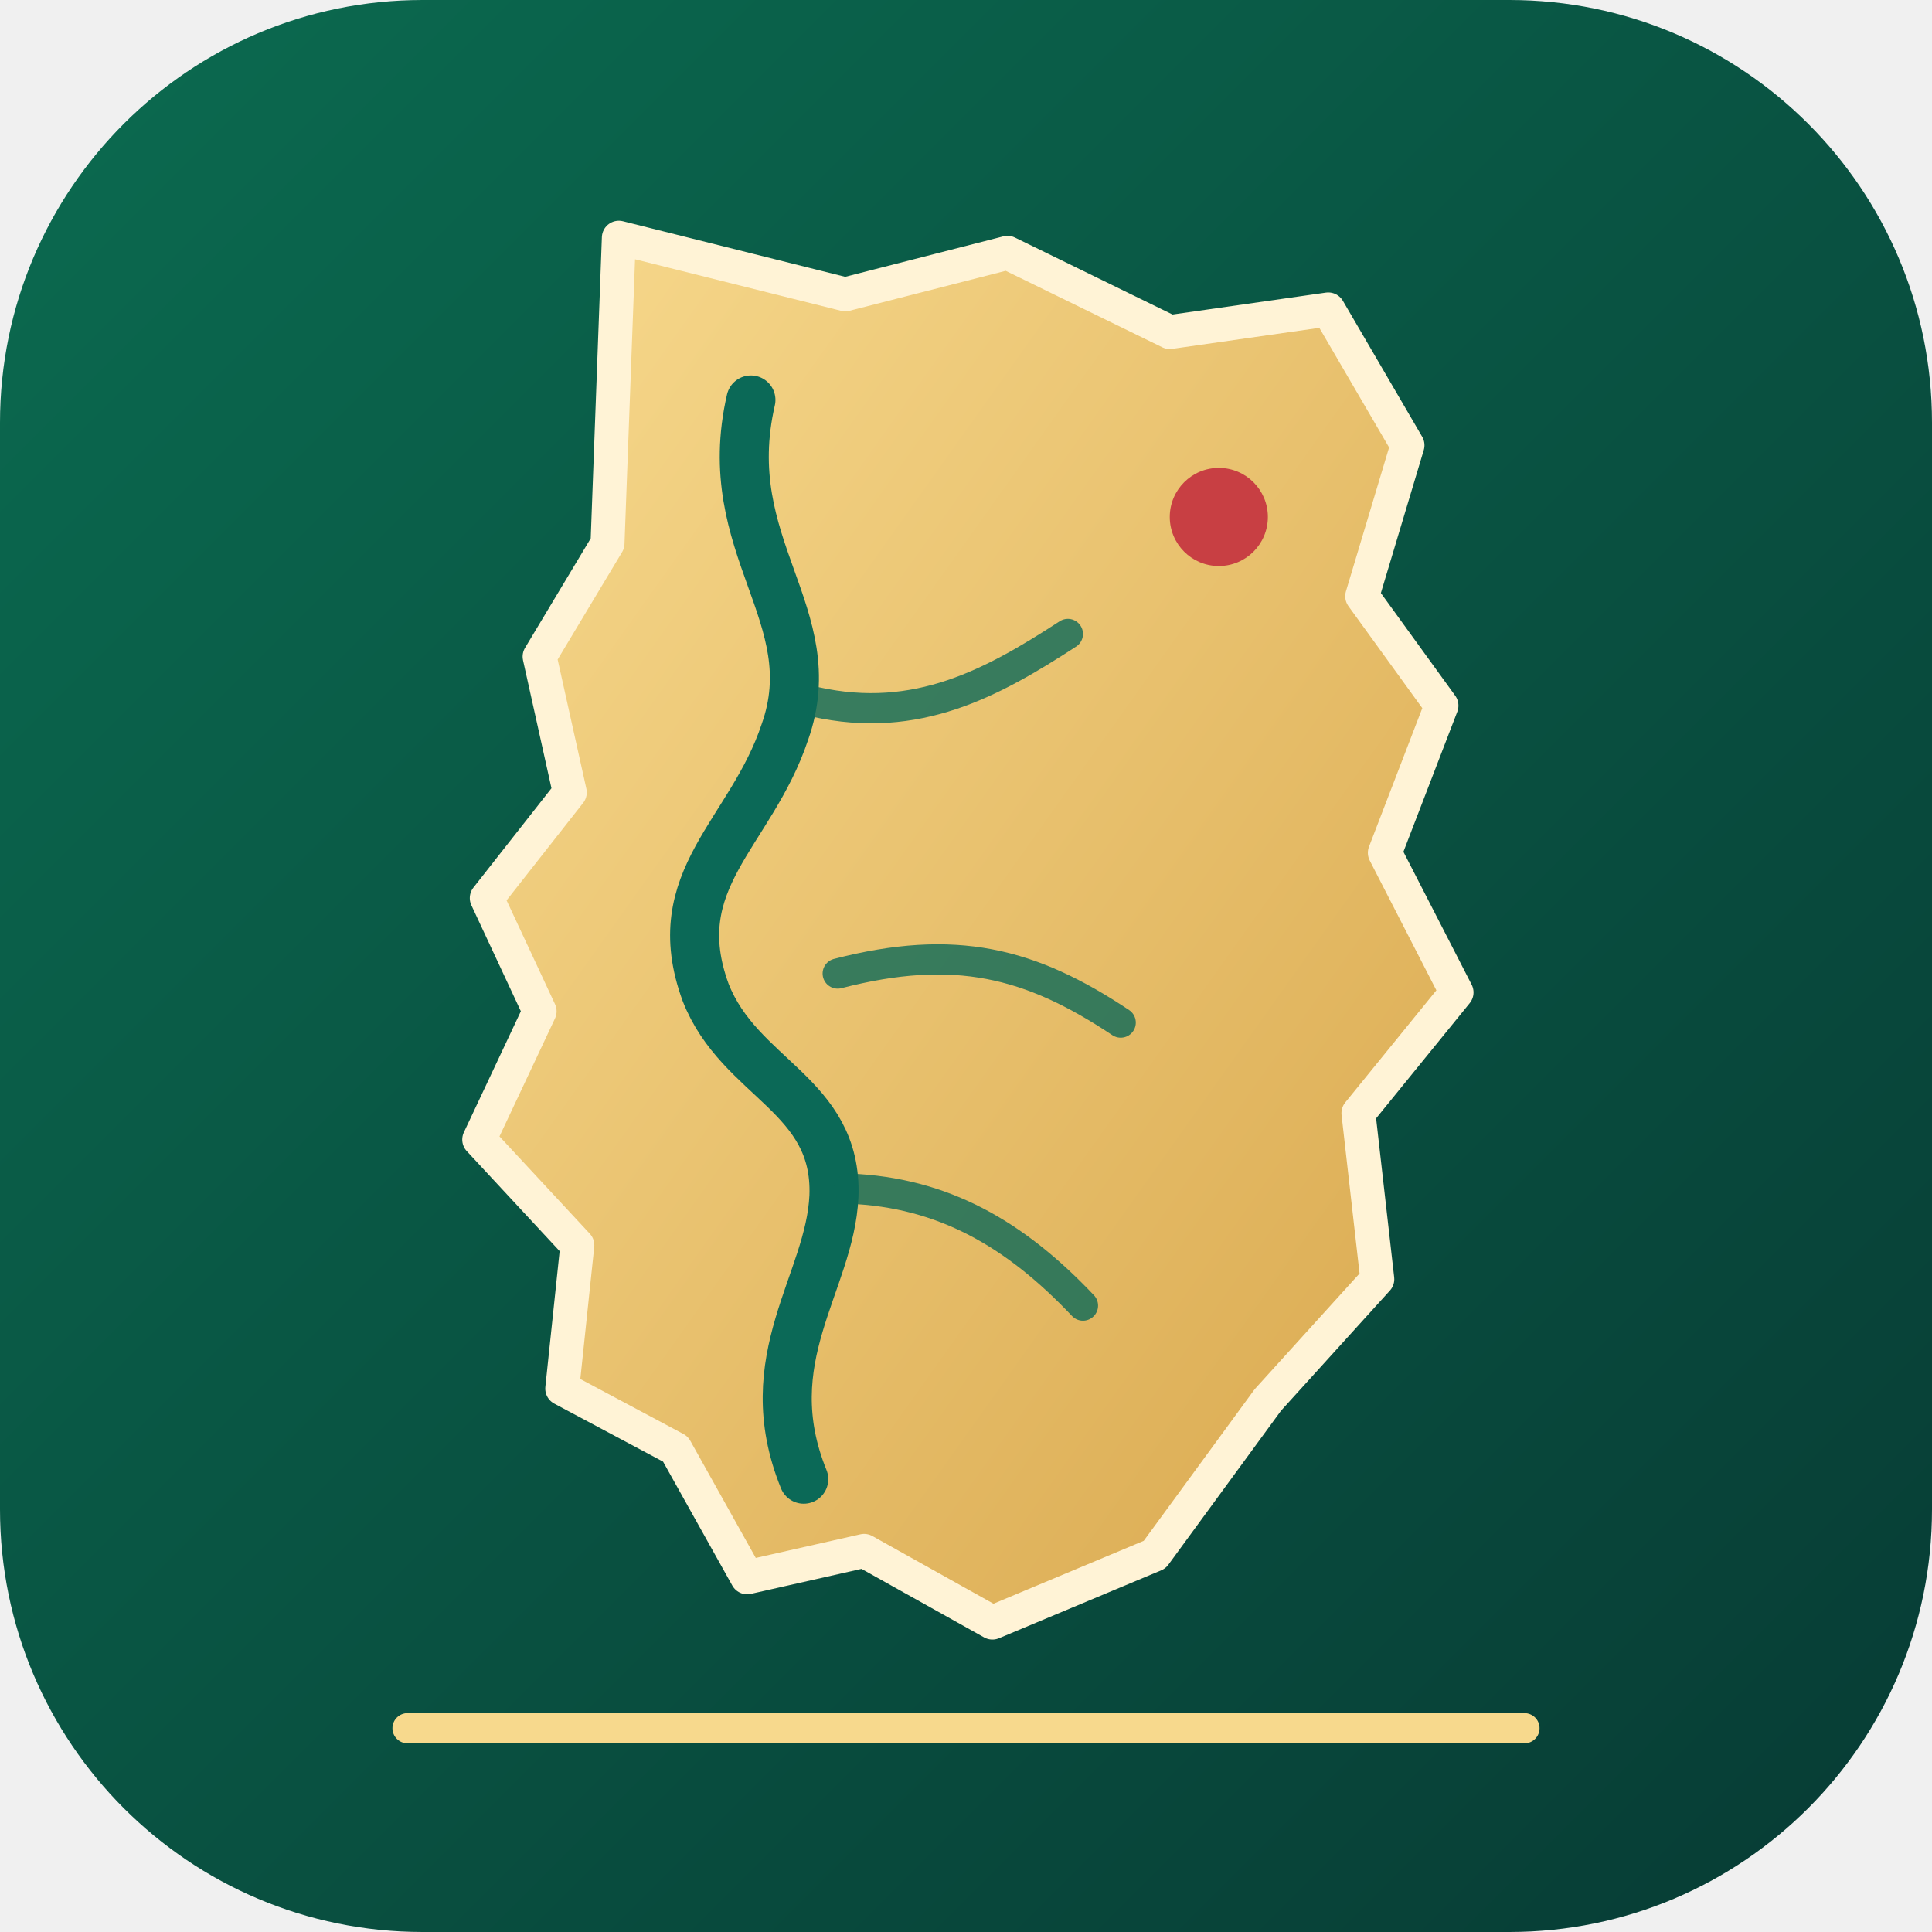
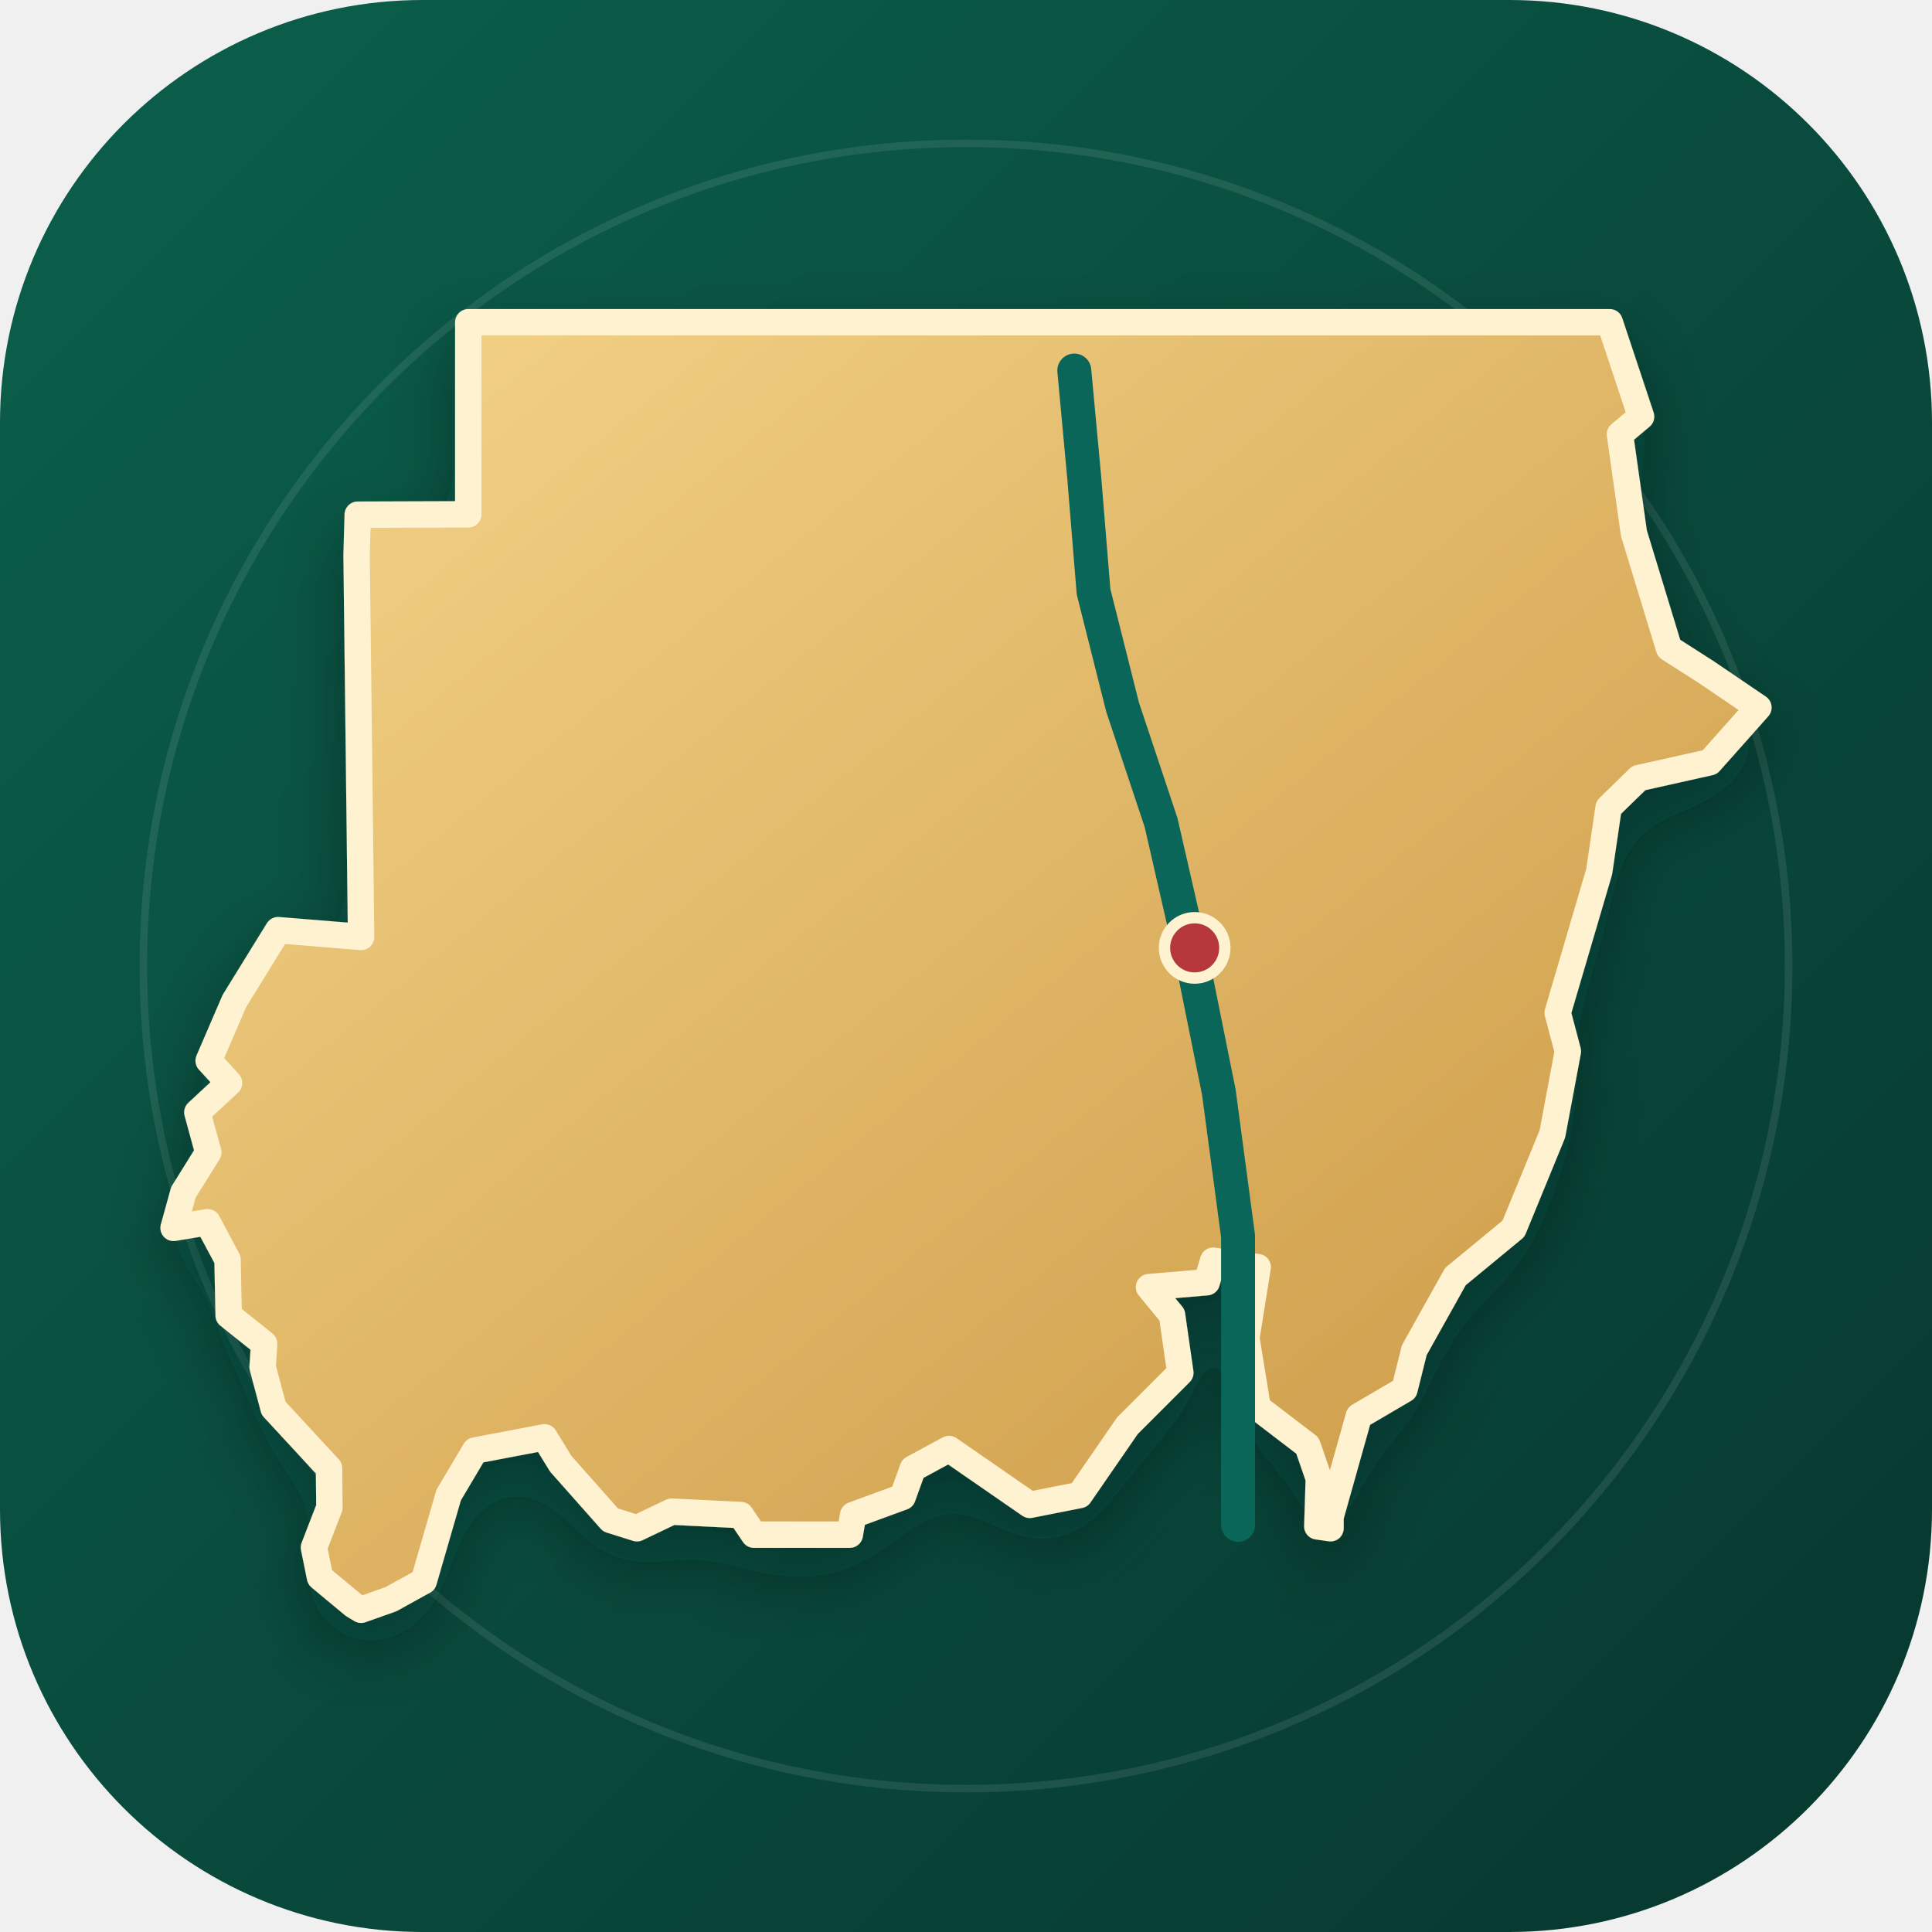
- <svg xmlns="http://www.w3.org/2000/svg" viewBox="0 0 512 512" role="img" aria-label="SIMA Sudan map logo">
+ <svg xmlns="http://www.w3.org/2000/svg" viewBox="0 0 512 512" role="img" aria-label="شعار سِمة — خريطة السودان الحقيقية">
  <defs>
    <linearGradient id="bg" x1="0" y1="0" x2="1" y2="1">
-       <stop stop-color="#0b6b50" />
-       <stop offset="1" stop-color="#073b34" />
+       <stop stop-color="#0b604c" />
+       <stop offset="1" stop-color="#07372f" />
    </linearGradient>
-     <linearGradient id="map" x1="0" y1="0" x2="1" y2="1">
-       <stop stop-color="#f7d98d" />
-       <stop offset="1" stop-color="#d9a84e" />
+     <linearGradient id="gold" x1="0" y1="0" x2="1" y2="1">
+       <stop stop-color="#f5d58a" />
+       <stop offset="1" stop-color="#c99642" />
    </linearGradient>
+     <filter id="shadow" x="-30%" y="-30%" width="160%" height="160%">
+       <feDropShadow dx="0" dy="8" stdDeviation="9" flood-color="#001d17" flood-opacity=".35" />
+     </filter>
  </defs>
  <rect width="512" height="512" rx="112" fill="url(#bg)" />
-   <path d="M164 63 224 78 267 67 310 88 352 82 373 118 361 158 382 187 367 226 386 263 360 295 365 339 336 371 306 412 263 430 229 411 198 418 179 384 149 368 153 330 127 302 143 268 129 238 151 210 143 174 161 144Z" fill="url(#map)" stroke="#fff3d6" stroke-width="9" stroke-linejoin="round" />
-   <path d="M199 106c-9 39 20 57 9 88-9 27-32 39-21 69 9 23 35 27 34 54-1 23-21 43-8 75" fill="none" stroke="#0b6957" stroke-width="13" stroke-linecap="round" />
-   <path d="M216 186c27 6 47-5 67-18m-61 90c31-8 51-3 75 13m-72 44c25 1 44 12 62 31" fill="none" stroke="#0b6957" stroke-width="8" stroke-linecap="round" opacity=".8" />
-   <circle cx="323" cy="137" r="13" fill="#c83f43" />
-   <path d="M108 458h296" stroke="#f7d98d" stroke-width="8" stroke-linecap="round" />
+   <circle cx="256" cy="256" r="218" fill="none" stroke="#ffffff" stroke-opacity=".09" stroke-width="2" />
+   <path d="M352.6 405.0 L349.1 404.5 L349.5 391.8 L346.5 383.1 L333.3 373.0 L330.3 354.6 L333.3 335.8 L321.5 334.1 L319.8 339.8 L304.5 341.1 L310.6 348.5 L312.8 363.8 L298.8 377.8 L286.1 396.2 L272.9 398.8 L251.5 384.0 L241.9 389.2 L239.2 396.7 L226.1 401.5 L225.2 406.7 L199.8 406.7 L196.3 401.5 L178.0 400.6 L168.8 405.0 L161.8 402.8 L148.6 387.9 L144.3 380.9 L125.9 384.4 L118.9 396.2 L112.3 419.0 L103.6 423.8 L95.7 426.6 L93.7 425.4 L84.8 418.0 L83.2 410.1 L87.3 399.5 L87.2 389.1 L72.5 373.2 L69.6 362.3 L70.0 356.1 L60.6 348.6 L60.3 333.8 L55.0 323.9 L46.0 325.4 L48.6 316.0 L55.2 305.4 L52.3 294.8 L60.7 287.0 L55.3 281.1 L62.1 265.3 L73.7 246.5 L95.7 248.3 L94.5 147.1 L94.8 136.4 L124.1 136.3 L124.1 85.4 L226.6 85.4 L325.5 85.4 L426.6 85.4 L434.9 110.4 L429.3 115.1 L433.0 141.3 L442.3 171.8 L452.0 178.0 L466.0 187.5 L453.1 202.0 L434.3 206.2 L426.3 214.0 L423.8 231.0 L412.8 268.4 L415.5 278.6 L411.4 300.5 L401.1 325.6 L385.7 338.3 L374.8 357.8 L372.2 368.2 L360.1 375.3 L352.6 402.0 L352.6 405.0 Z" fill="url(#gold)" stroke="#fff2d1" stroke-width="7" stroke-linejoin="round" filter="url(#shadow)" />
+   <path d="M328.1 404.1 L328.1 365.9 L328.1 327.6 L323.0 289.4 L315.3 251.2 L307.7 218.0 L297.5 187.4 L289.8 156.8 L287.3 126.2 L284.7 98.2" fill="none" stroke="#0a6658" stroke-width="9" stroke-linecap="round" stroke-linejoin="round" />
+   <circle cx="316.6" cy="251.2" r="8" fill="#b6383d" stroke="#fff2d1" stroke-width="3" />
</svg>
